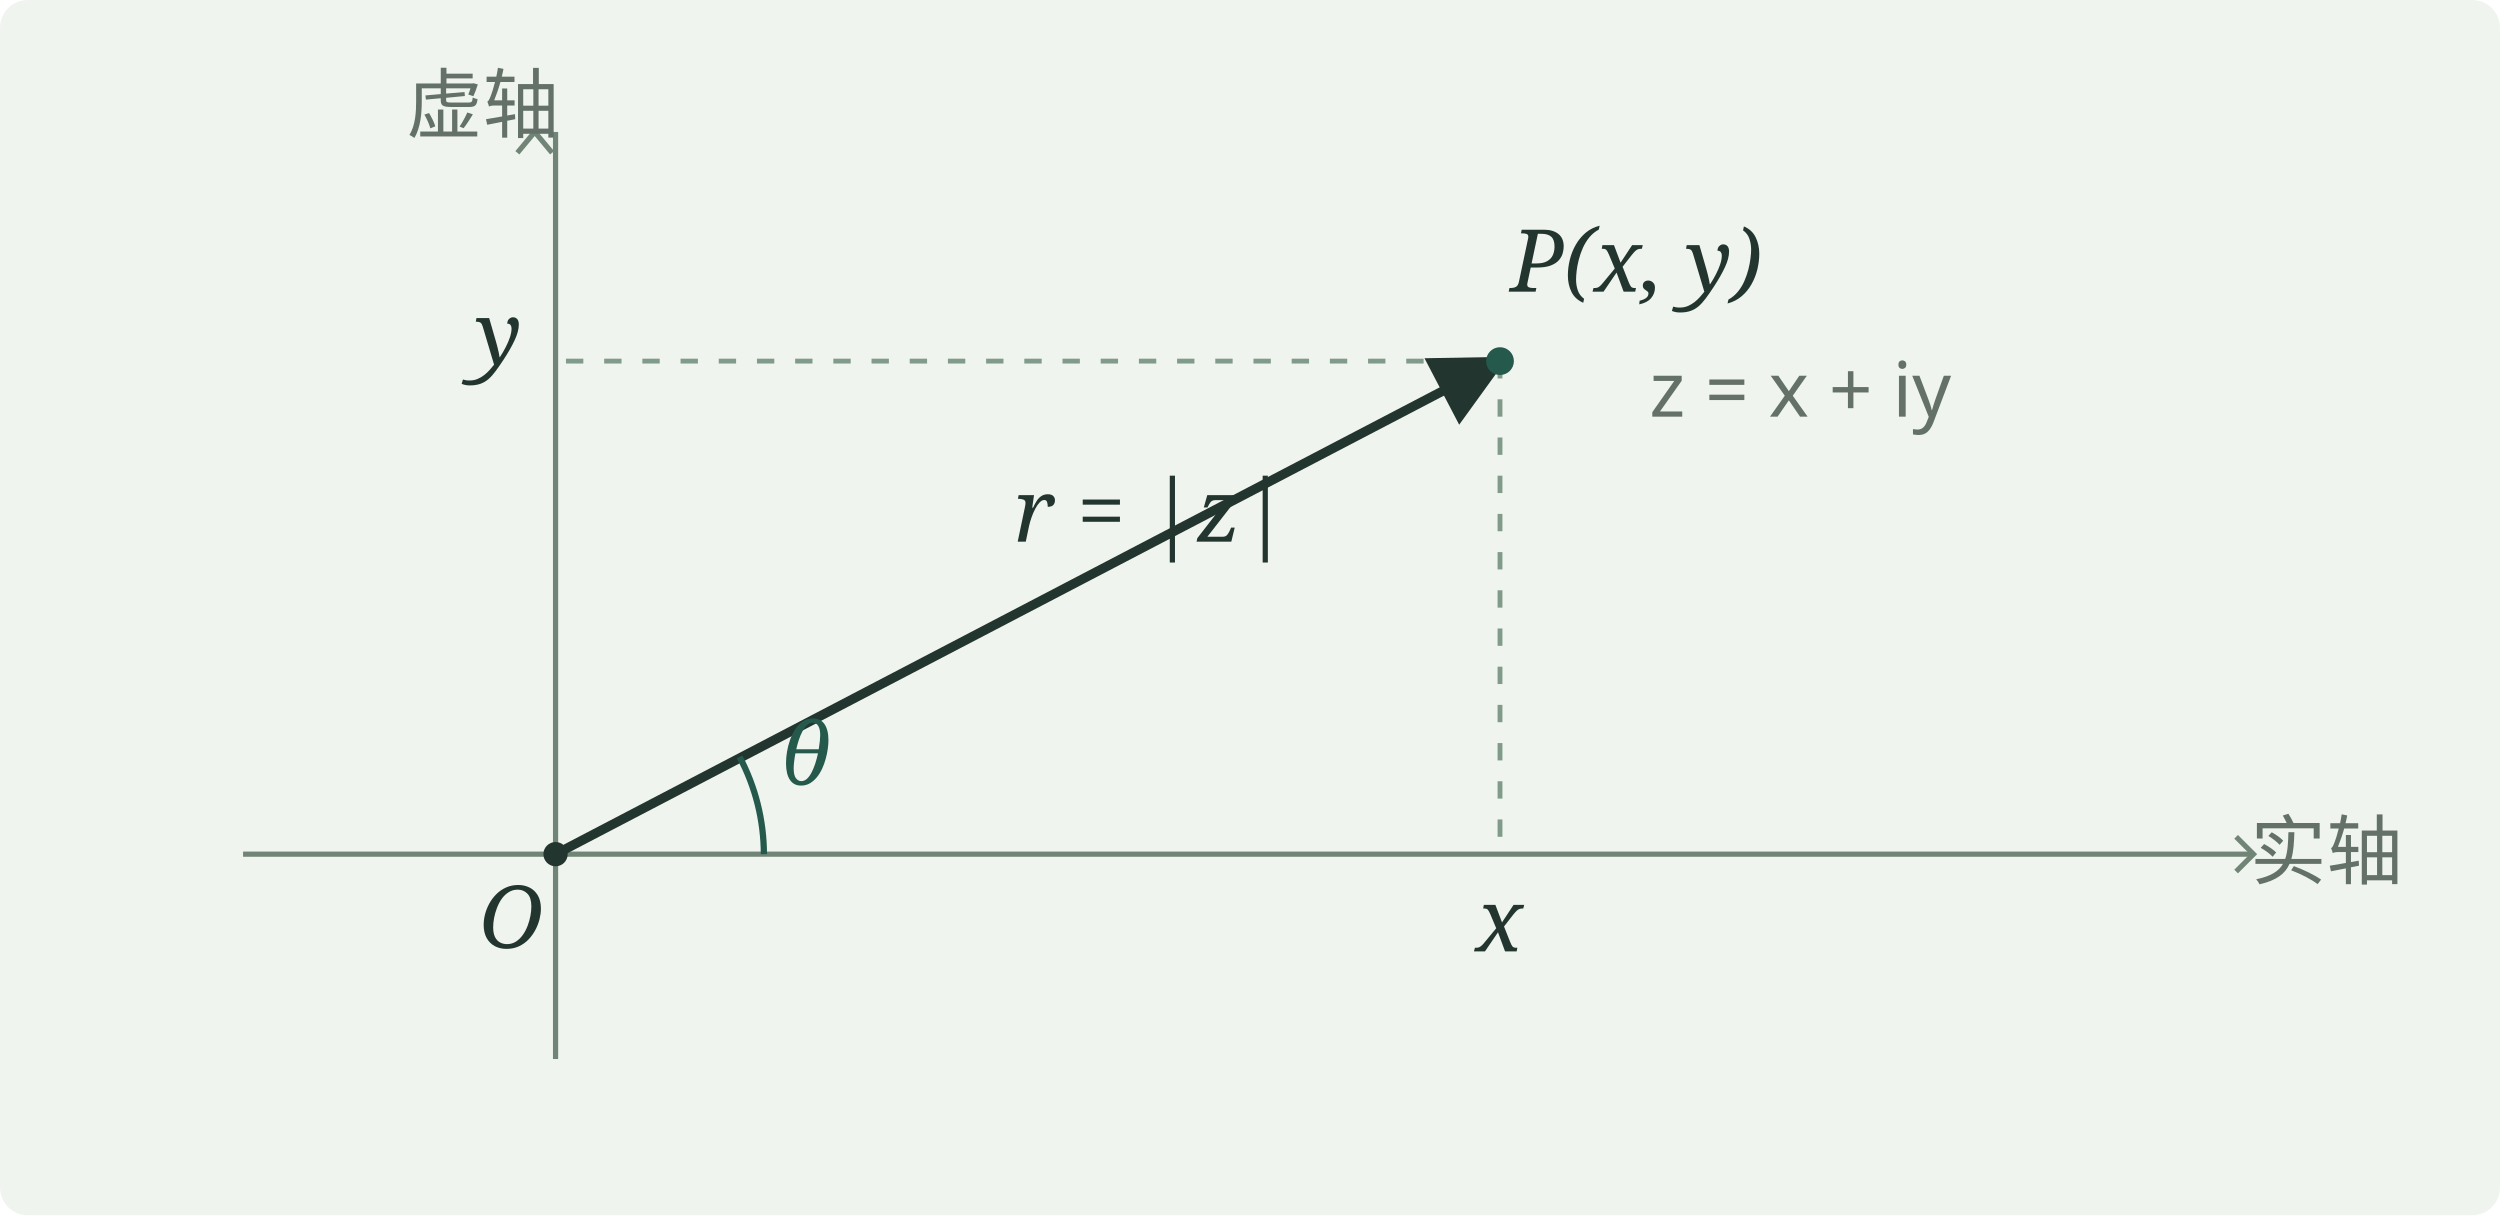
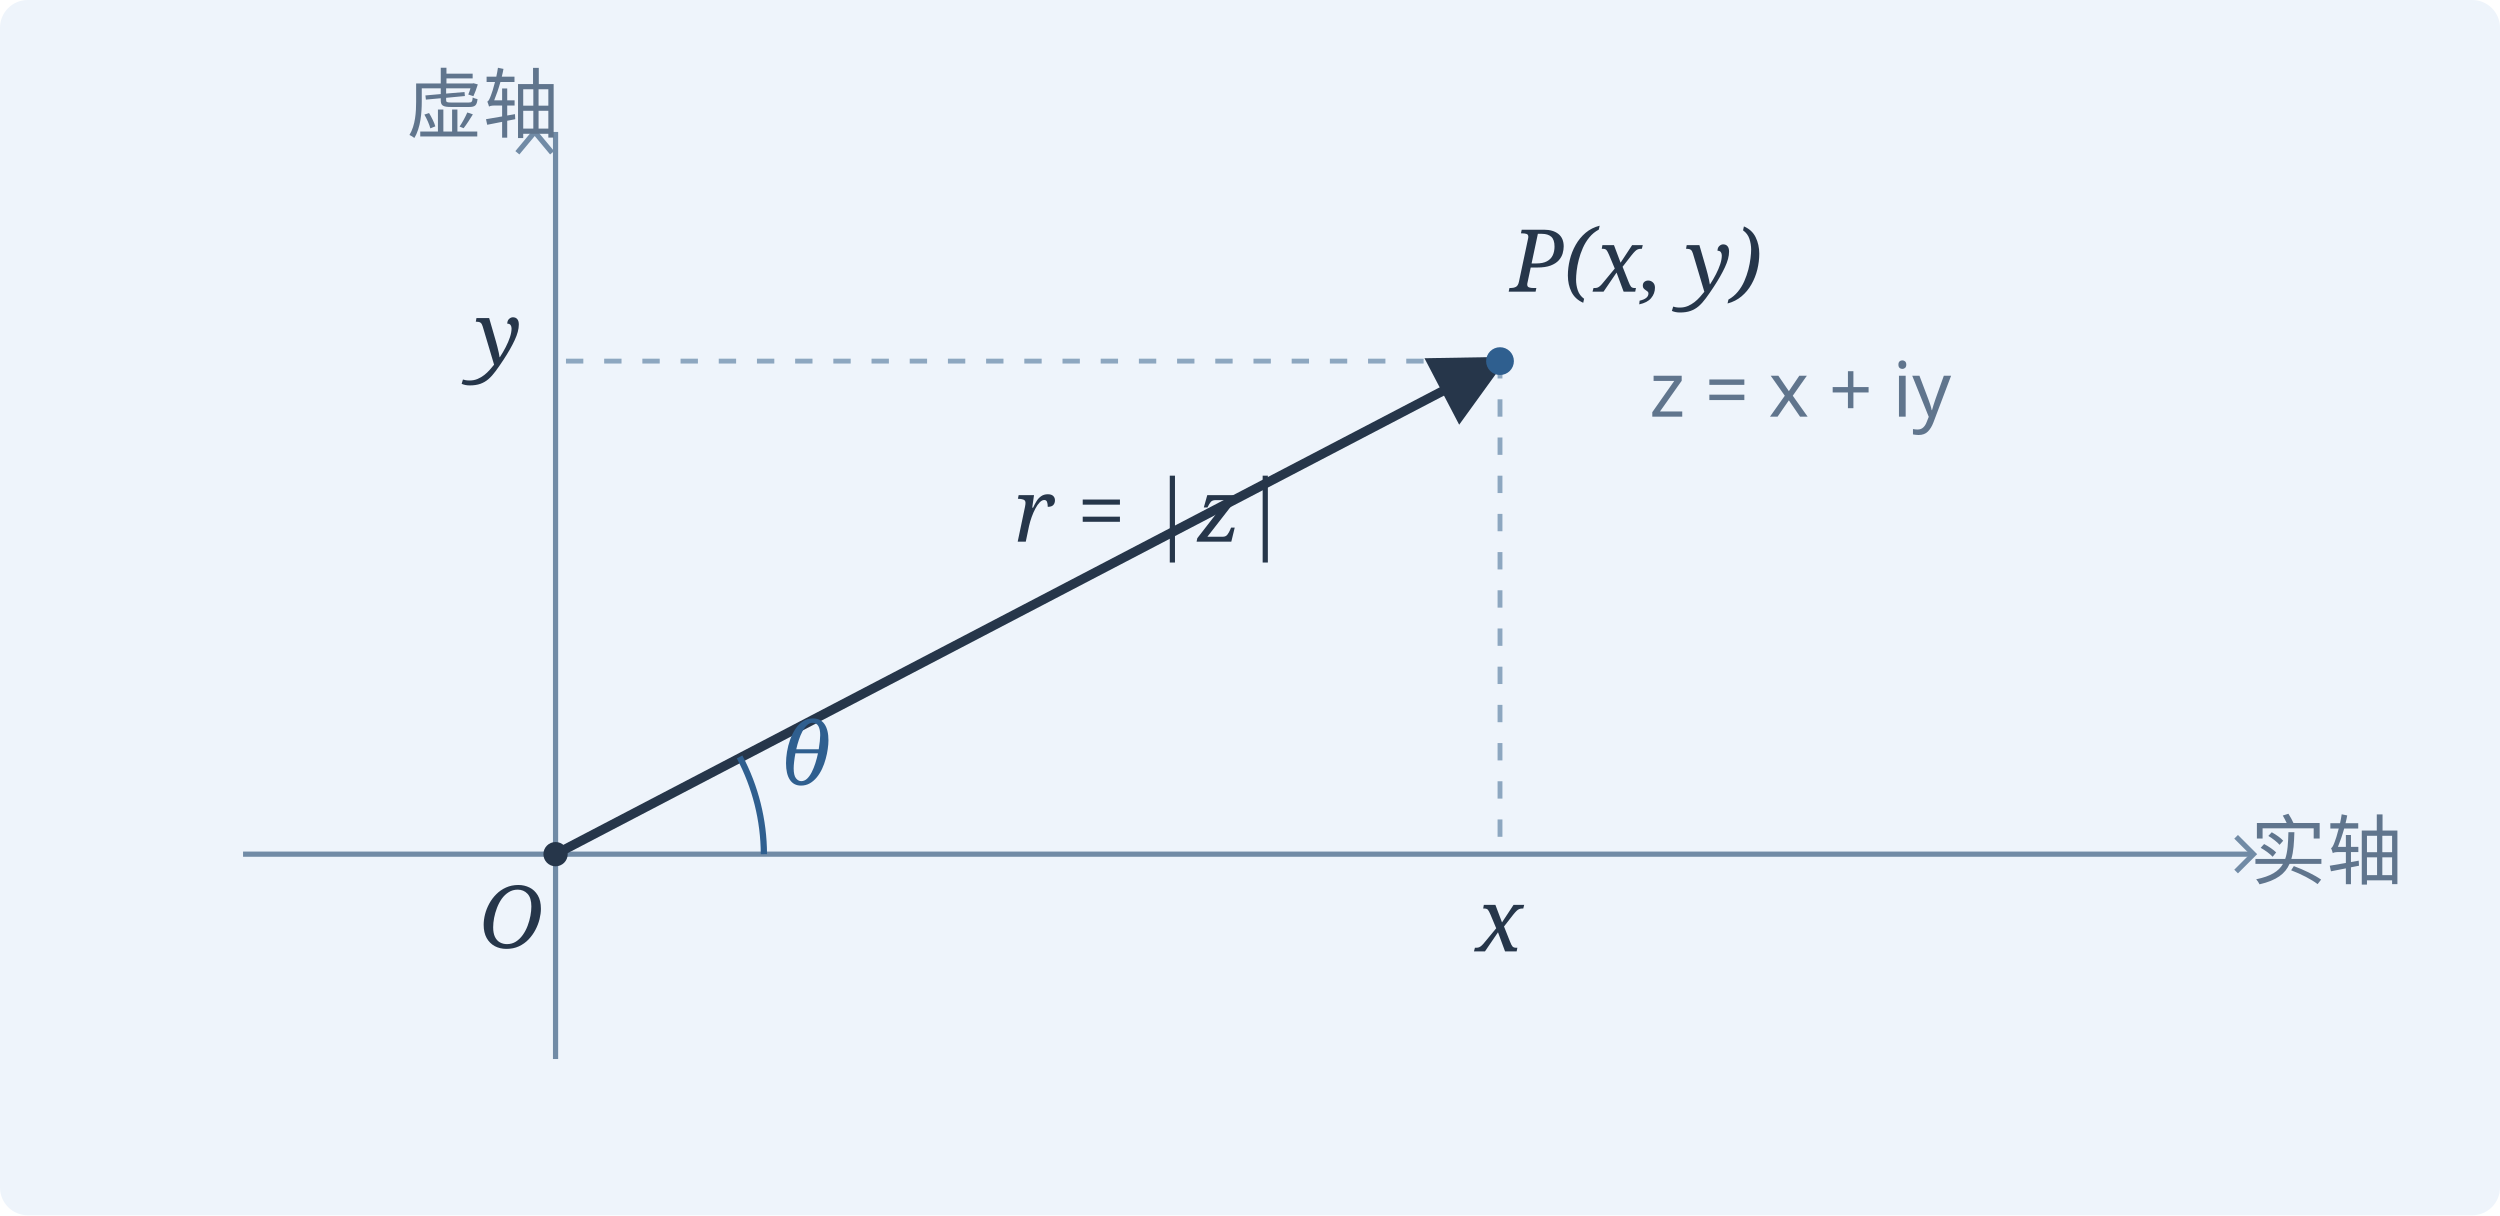
<svg xmlns="http://www.w3.org/2000/svg" width="720" height="350" viewBox="0 0 720 350" fill="none">
  <defs>
    <marker id="dark" markerWidth="8" markerHeight="8" refX="7" refY="4" orient="auto">
-       <path d="M0 0 8 4 0 8" fill="#23352f" />
+       <path d="M0 0 8 4 0 8" fill="#26364a" />
    </marker>
  </defs>
-   <rect width="720" height="350" rx="8" fill="#f0f4ef" />
-   <path d="M70 246H648M160 305V38" stroke="#718577" stroke-width="1.5" />
-   <path d="m644 241 5 5-5 5m-495-207 5-6 5 6" stroke="#718577" stroke-width="1.5" />
-   <path d="M432 104 432 246M432 104 160 104" stroke="#819b8a" stroke-width="1.4" stroke-dasharray="5 6" />
-   <path d="M160 246 432 104" stroke="#23352f" stroke-width="2.7" marker-end="url(#dark)" />
-   <path d="M220 246A60 60 0 0 0 213 218" stroke="#24594b" stroke-width="1.8" />
-   <circle cx="160" cy="246" r="3.5" fill="#23352f" />
-   <circle cx="432" cy="104" r="4" fill="#24594b" />
-   <g font-family="Georgia,serif" font-size="25" font-style="italic" fill="#23352f">
+   <rect width="720" height="350" rx="8" fill="#eef4fb" />
+   <path d="M70 246H648M160 305V38" stroke="#718ba6" stroke-width="1.5" />
+   <path d="m644 241 5 5-5 5m-495-207 5-6 5 6" stroke="#718ba6" stroke-width="1.5" />
+   <path d="M432 104 432 246M432 104 160 104" stroke="#8da7c0" stroke-width="1.4" stroke-dasharray="5 6" />
+   <path d="M160 246 432 104" stroke="#26364a" stroke-width="2.7" marker-end="url(#dark)" />
+   <path d="M220 246A60 60 0 0 0 213 218" stroke="#2f5f8f" stroke-width="1.8" />
+   <circle cx="160" cy="246" r="3.5" fill="#26364a" />
+   <circle cx="432" cy="104" r="4" fill="#2f5f8f" />
+   <g font-family="Georgia,serif" font-size="25" font-style="italic" fill="#26364a">
    <text x="435" y="84">P(x, y)</text>
    <text x="292" y="156">r = |z|</text>
-     <text x="225" y="226" fill="#24594b">θ</text>
+     <text x="225" y="226" fill="#2f5f8f">θ</text>
    <text x="425" y="274">x</text>
    <text x="137" y="105">y</text>
    <text x="138" y="273">O</text>
  </g>
-   <g font-family="Segoe UI,PingFang SC,Microsoft YaHei,sans-serif" font-size="22" fill="#647168">
+   <g font-family="Segoe UI,PingFang SC,Microsoft YaHei,sans-serif" font-size="22" fill="#60758d">
    <text x="648" y="253">实轴</text>
    <text x="117" y="38">虚轴</text>
    <text x="475" y="120">z = x + iy</text>
  </g>
</svg>
